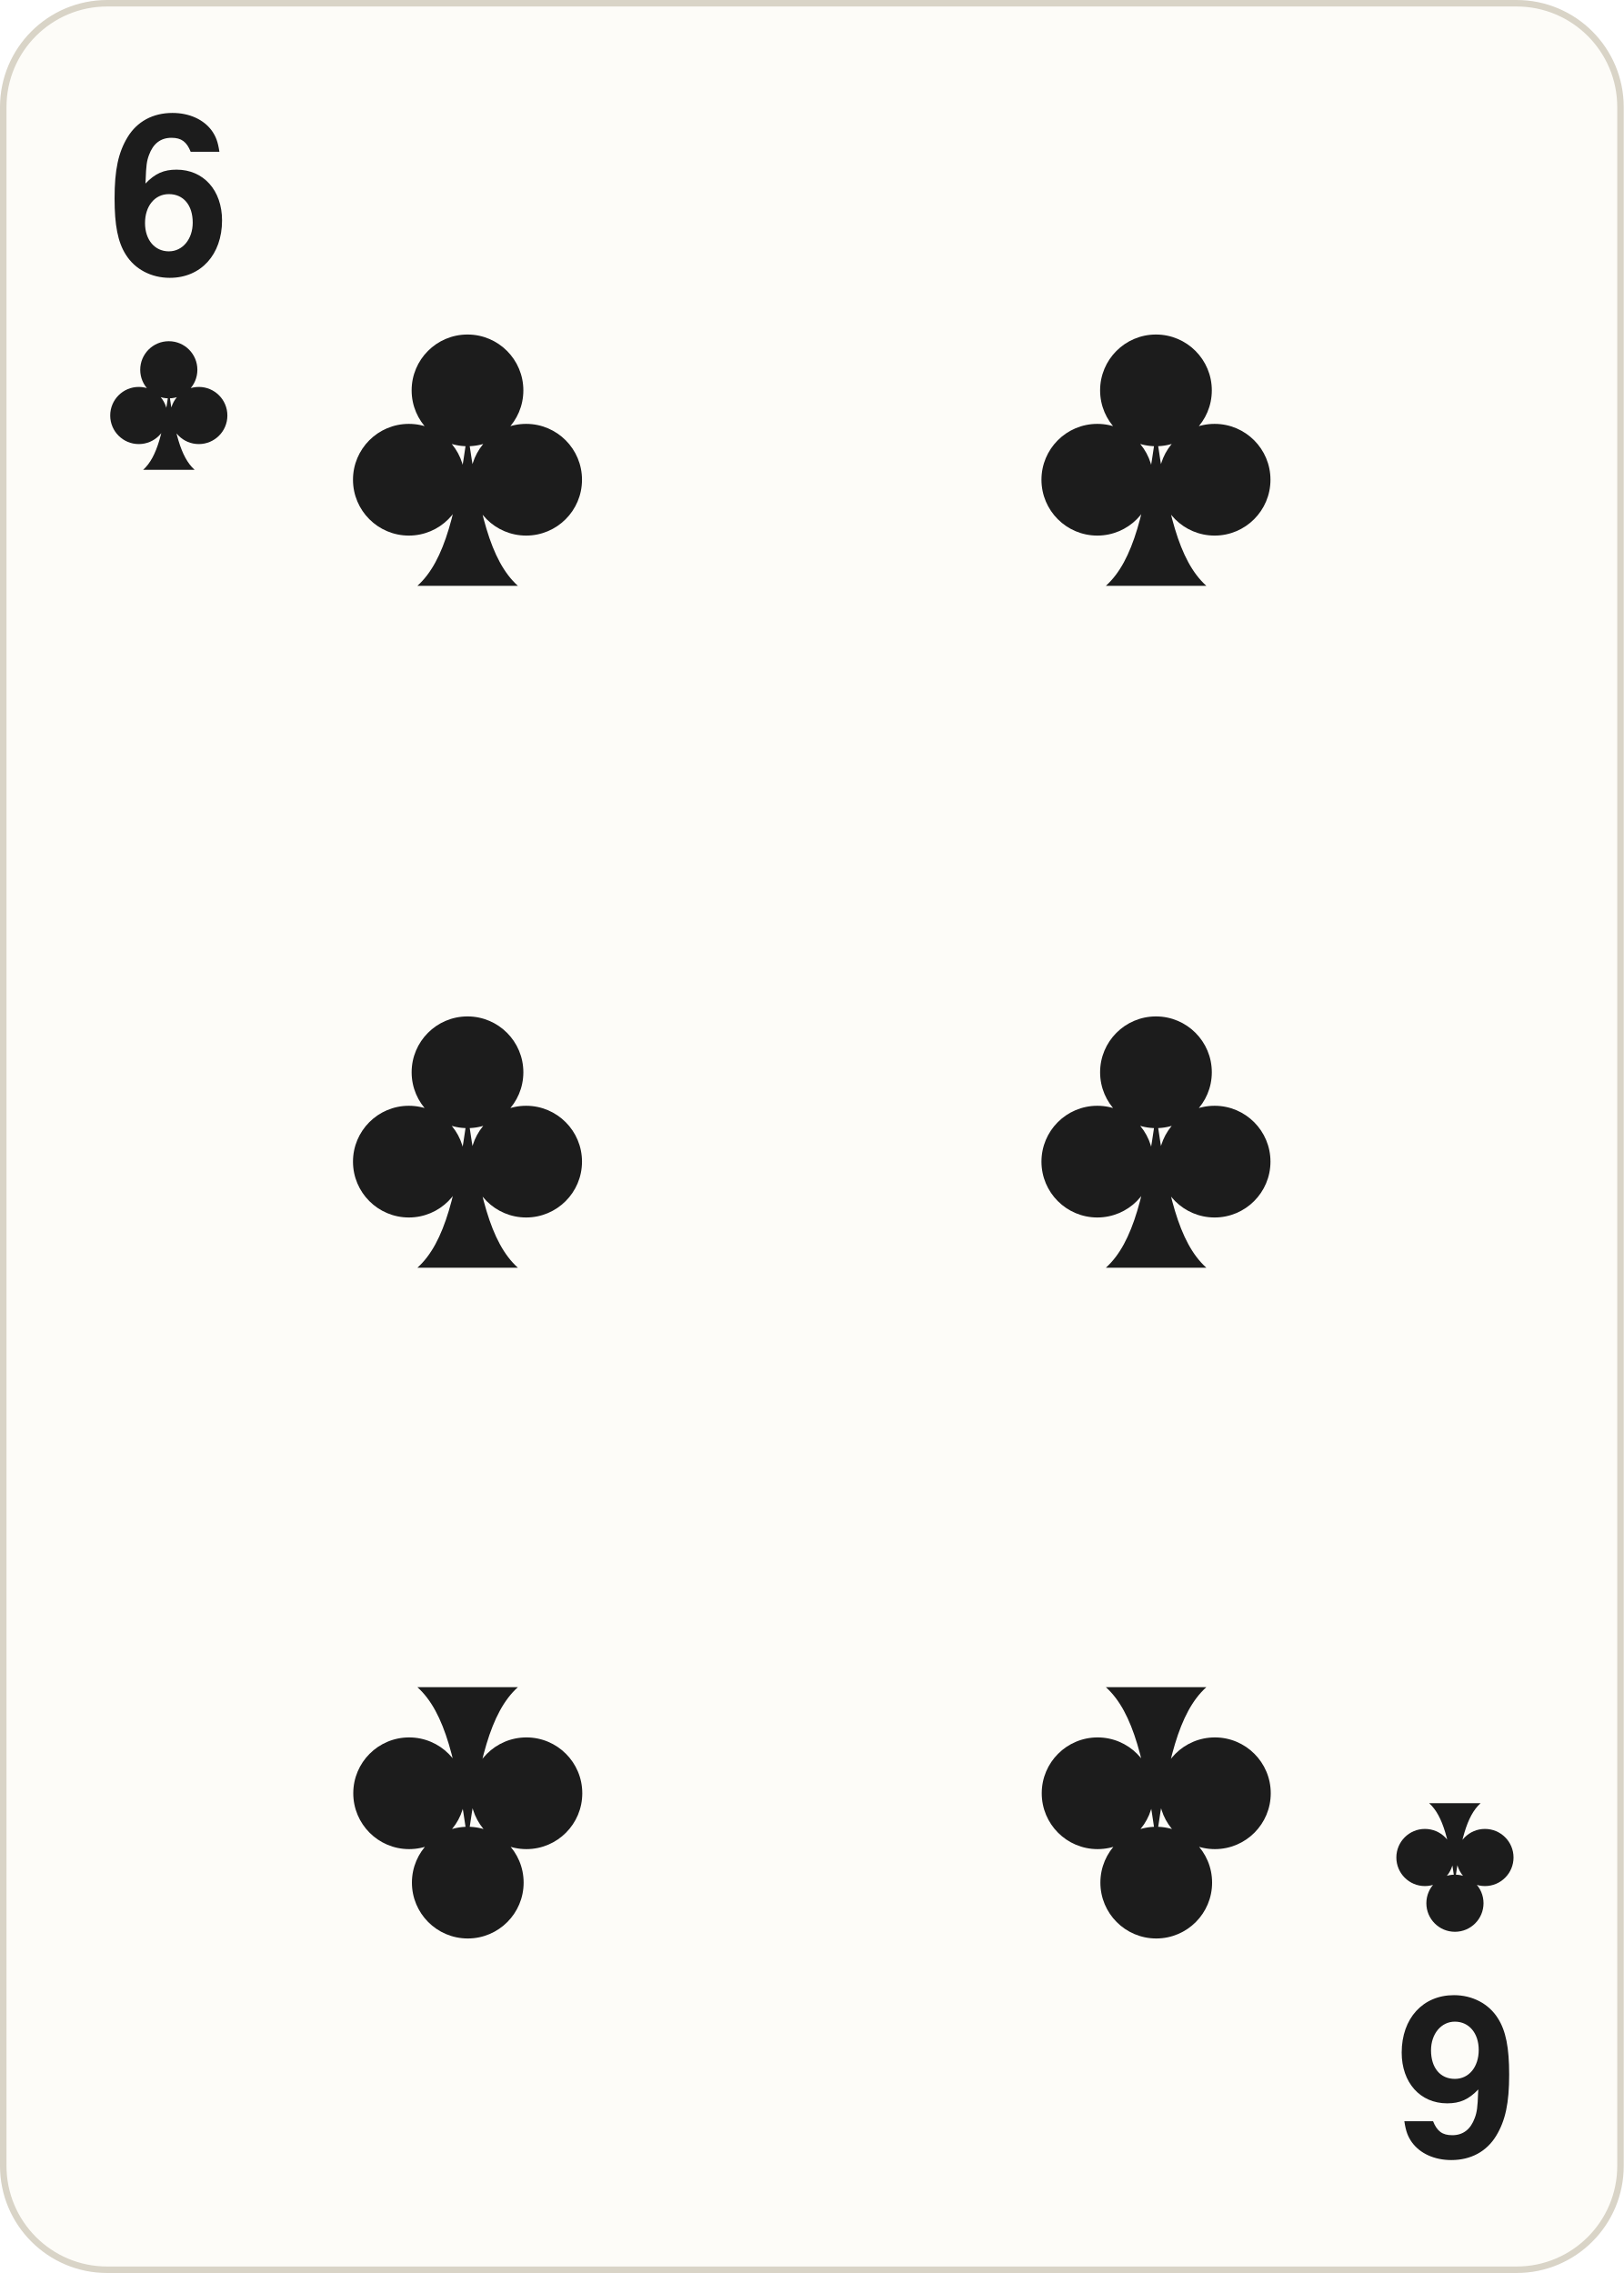
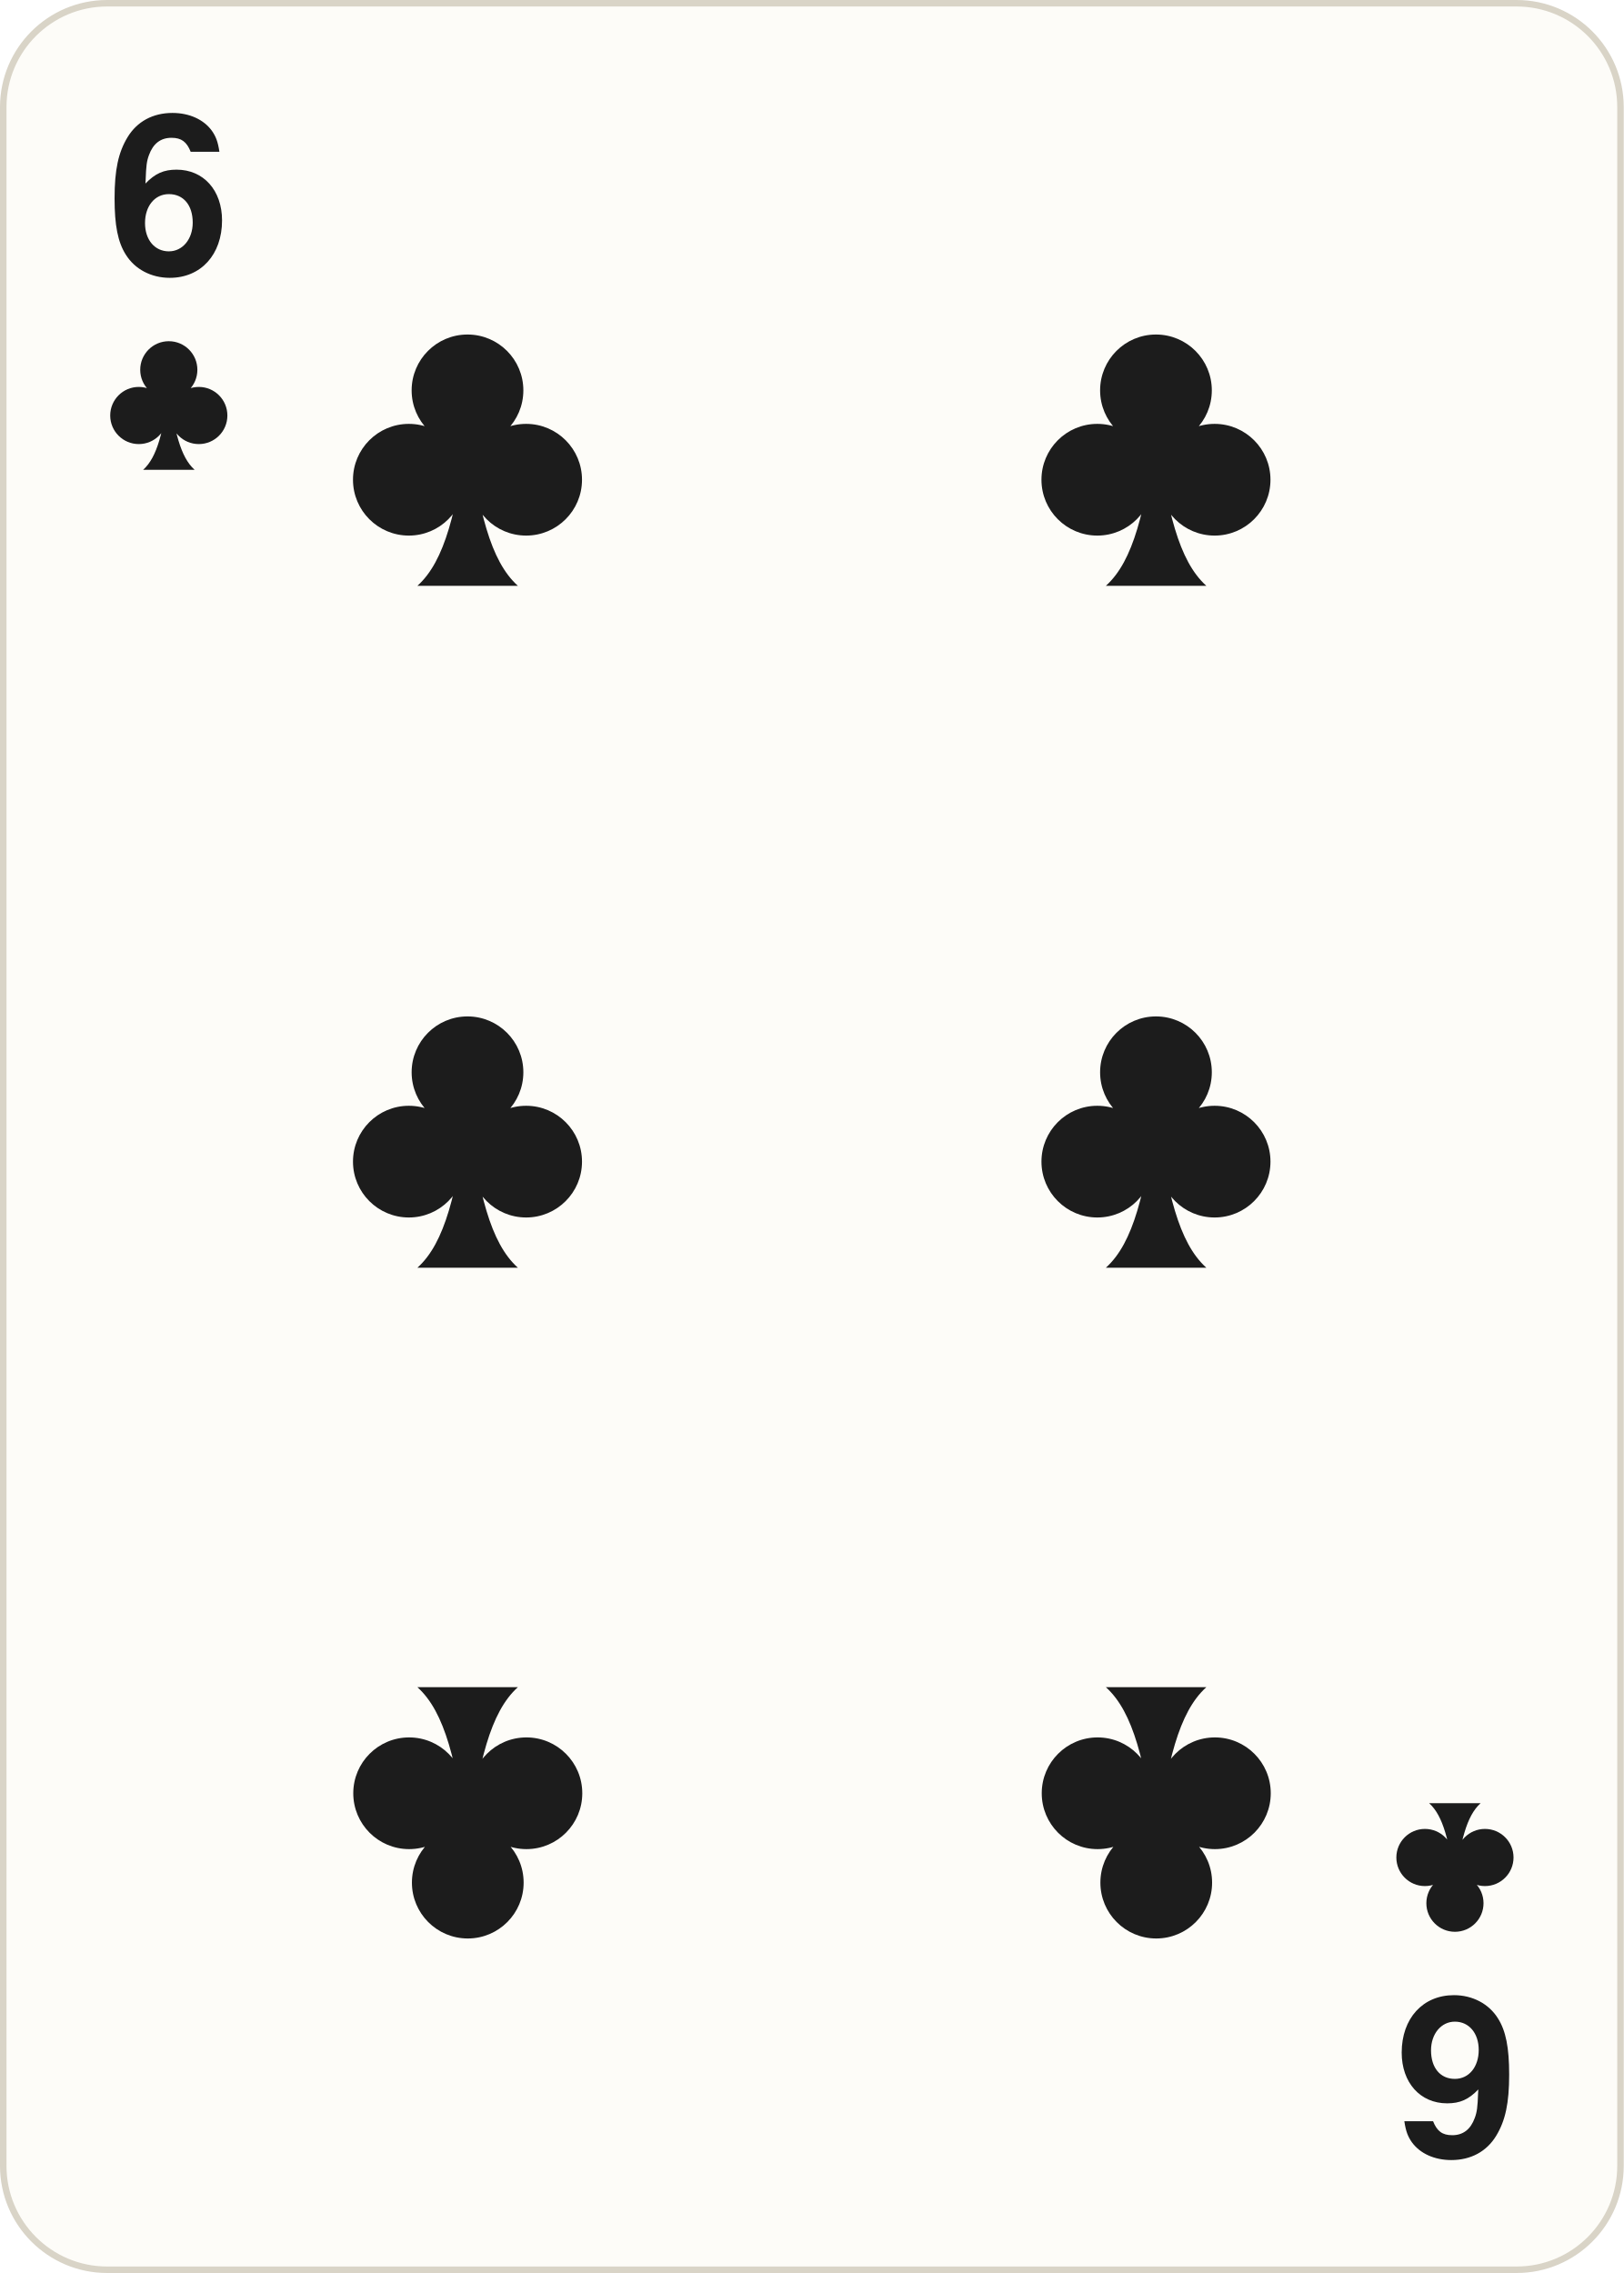
<svg xmlns="http://www.w3.org/2000/svg" viewBox="0 0 250 350" width="250" height="350">
  <rect x="0.5" y="0.5" width="249" height="349" rx="16" fill="#fdfcf8" stroke="#d9d4c7" stroke-width="1" />
  <text x="26" y="42" font-size="34" font-weight="700" text-anchor="middle" fill="#1c1c1c" font-family="Helvetica Neue, Helvetica, Arial, sans-serif">6</text>
-   <path d="M50,7 A20,20 0 1 1 49.9,7 Z M29,39 A20,20 0 1 1 28.9,39 Z M71,39 A20,20 0 1 1 70.9,39 Z M50,42 C54,70 58,88 68,97 L32,97 C42,88 46,70 50,42 Z" fill="#1c1c1c" transform="translate(26.0,62.0) scale(0.22) translate(-50,-50)" />
+   <path d="M50,7 A20,20 0 1 1 49.9,7 Z M29,39 A20,20 0 1 1 28.9,39 Z M71,39 A20,20 0 1 1 70.9,39 Z M50,27 L71,59 L29,59 Z M50,42 C54,70 58,88 68,97 L32,97 C42,88 46,70 50,42 Z" fill="#1c1c1c" transform="translate(26.0,62.0) scale(0.22) translate(-50,-50)" />
  <g transform="rotate(180 125.0 175.0)">
    <text x="26" y="42" font-size="34" font-weight="700" text-anchor="middle" fill="#1c1c1c" font-family="Helvetica Neue, Helvetica, Arial, sans-serif">6</text>
-     <path d="M50,7 A20,20 0 1 1 49.9,7 Z M29,39 A20,20 0 1 1 28.9,39 Z M71,39 A20,20 0 1 1 70.9,39 Z M50,42 C54,70 58,88 68,97 L32,97 C42,88 46,70 50,42 Z" fill="#1c1c1c" transform="translate(26.0,62.0) scale(0.22) translate(-50,-50)" />
+     <path d="M50,7 A20,20 0 1 1 49.9,7 Z M29,39 A20,20 0 1 1 28.9,39 Z M71,39 A20,20 0 1 1 70.9,39 Z M50,27 L71,59 L29,59 Z M50,42 C54,70 58,88 68,97 L32,97 C42,88 46,70 50,42 Z" fill="#1c1c1c" transform="translate(26.0,62.0) scale(0.22) translate(-50,-50)" />
  </g>
-   <path d="M50,7 A20,20 0 1 1 49.9,7 Z M29,39 A20,20 0 1 1 28.9,39 Z M71,39 A20,20 0 1 1 70.9,39 Z M50,42 C54,70 58,88 68,97 L32,97 C42,88 46,70 50,42 Z" fill="#1c1c1c" transform="translate(72.0,70.0) scale(0.43) translate(-50,-50)" />
-   <path d="M50,7 A20,20 0 1 1 49.9,7 Z M29,39 A20,20 0 1 1 28.9,39 Z M71,39 A20,20 0 1 1 70.9,39 Z M50,42 C54,70 58,88 68,97 L32,97 C42,88 46,70 50,42 Z" fill="#1c1c1c" transform="translate(178.0,70.0) scale(0.43) translate(-50,-50)" />
-   <path d="M50,7 A20,20 0 1 1 49.9,7 Z M29,39 A20,20 0 1 1 28.9,39 Z M71,39 A20,20 0 1 1 70.9,39 Z M50,42 C54,70 58,88 68,97 L32,97 C42,88 46,70 50,42 Z" fill="#1c1c1c" transform="translate(72.0,175.0) scale(0.43) translate(-50,-50)" />
-   <path d="M50,7 A20,20 0 1 1 49.9,7 Z M29,39 A20,20 0 1 1 28.9,39 Z M71,39 A20,20 0 1 1 70.9,39 Z M50,42 C54,70 58,88 68,97 L32,97 C42,88 46,70 50,42 Z" fill="#1c1c1c" transform="translate(178.0,175.0) scale(0.43) translate(-50,-50)" />
-   <path d="M50,7 A20,20 0 1 1 49.9,7 Z M29,39 A20,20 0 1 1 28.9,39 Z M71,39 A20,20 0 1 1 70.9,39 Z M50,42 C54,70 58,88 68,97 L32,97 C42,88 46,70 50,42 Z" fill="#1c1c1c" transform="translate(72.0,280.0) rotate(180) scale(0.43) translate(-50,-50)" />
-   <path d="M50,7 A20,20 0 1 1 49.9,7 Z M29,39 A20,20 0 1 1 28.9,39 Z M71,39 A20,20 0 1 1 70.9,39 Z M50,42 C54,70 58,88 68,97 L32,97 C42,88 46,70 50,42 Z" fill="#1c1c1c" transform="translate(178.0,280.0) rotate(180) scale(0.43) translate(-50,-50)" />
+   <path d="M50,7 A20,20 0 1 1 49.9,7 Z M29,39 A20,20 0 1 1 28.9,39 Z M71,39 A20,20 0 1 1 70.9,39 Z M50,27 L71,59 L29,59 Z M50,42 C54,70 58,88 68,97 L32,97 C42,88 46,70 50,42 Z" fill="#1c1c1c" transform="translate(72.0,70.0) scale(0.43) translate(-50,-50)" />
+   <path d="M50,7 A20,20 0 1 1 49.9,7 Z M29,39 A20,20 0 1 1 28.9,39 Z M71,39 A20,20 0 1 1 70.9,39 Z M50,27 L71,59 L29,59 Z M50,42 C54,70 58,88 68,97 L32,97 C42,88 46,70 50,42 Z" fill="#1c1c1c" transform="translate(178.0,70.0) scale(0.43) translate(-50,-50)" />
+   <path d="M50,7 A20,20 0 1 1 49.9,7 Z M29,39 A20,20 0 1 1 28.9,39 Z M71,39 A20,20 0 1 1 70.9,39 Z M50,27 L71,59 L29,59 Z M50,42 C54,70 58,88 68,97 L32,97 C42,88 46,70 50,42 Z" fill="#1c1c1c" transform="translate(72.0,175.0) scale(0.43) translate(-50,-50)" />
+   <path d="M50,7 A20,20 0 1 1 49.9,7 Z M29,39 A20,20 0 1 1 28.9,39 Z M71,39 A20,20 0 1 1 70.9,39 Z M50,27 L71,59 L29,59 Z M50,42 C54,70 58,88 68,97 L32,97 C42,88 46,70 50,42 Z" fill="#1c1c1c" transform="translate(178.0,175.0) scale(0.43) translate(-50,-50)" />
+   <path d="M50,7 A20,20 0 1 1 49.9,7 Z M29,39 A20,20 0 1 1 28.9,39 Z M71,39 A20,20 0 1 1 70.9,39 Z M50,27 L71,59 L29,59 Z M50,42 C54,70 58,88 68,97 L32,97 C42,88 46,70 50,42 Z" fill="#1c1c1c" transform="translate(72.0,280.0) rotate(180) scale(0.43) translate(-50,-50)" />
+   <path d="M50,7 A20,20 0 1 1 49.9,7 Z M29,39 A20,20 0 1 1 28.9,39 Z M71,39 A20,20 0 1 1 70.9,39 Z M50,27 L71,59 L29,59 Z M50,42 C54,70 58,88 68,97 L32,97 C42,88 46,70 50,42 Z" fill="#1c1c1c" transform="translate(178.0,280.0) rotate(180) scale(0.43) translate(-50,-50)" />
</svg>
